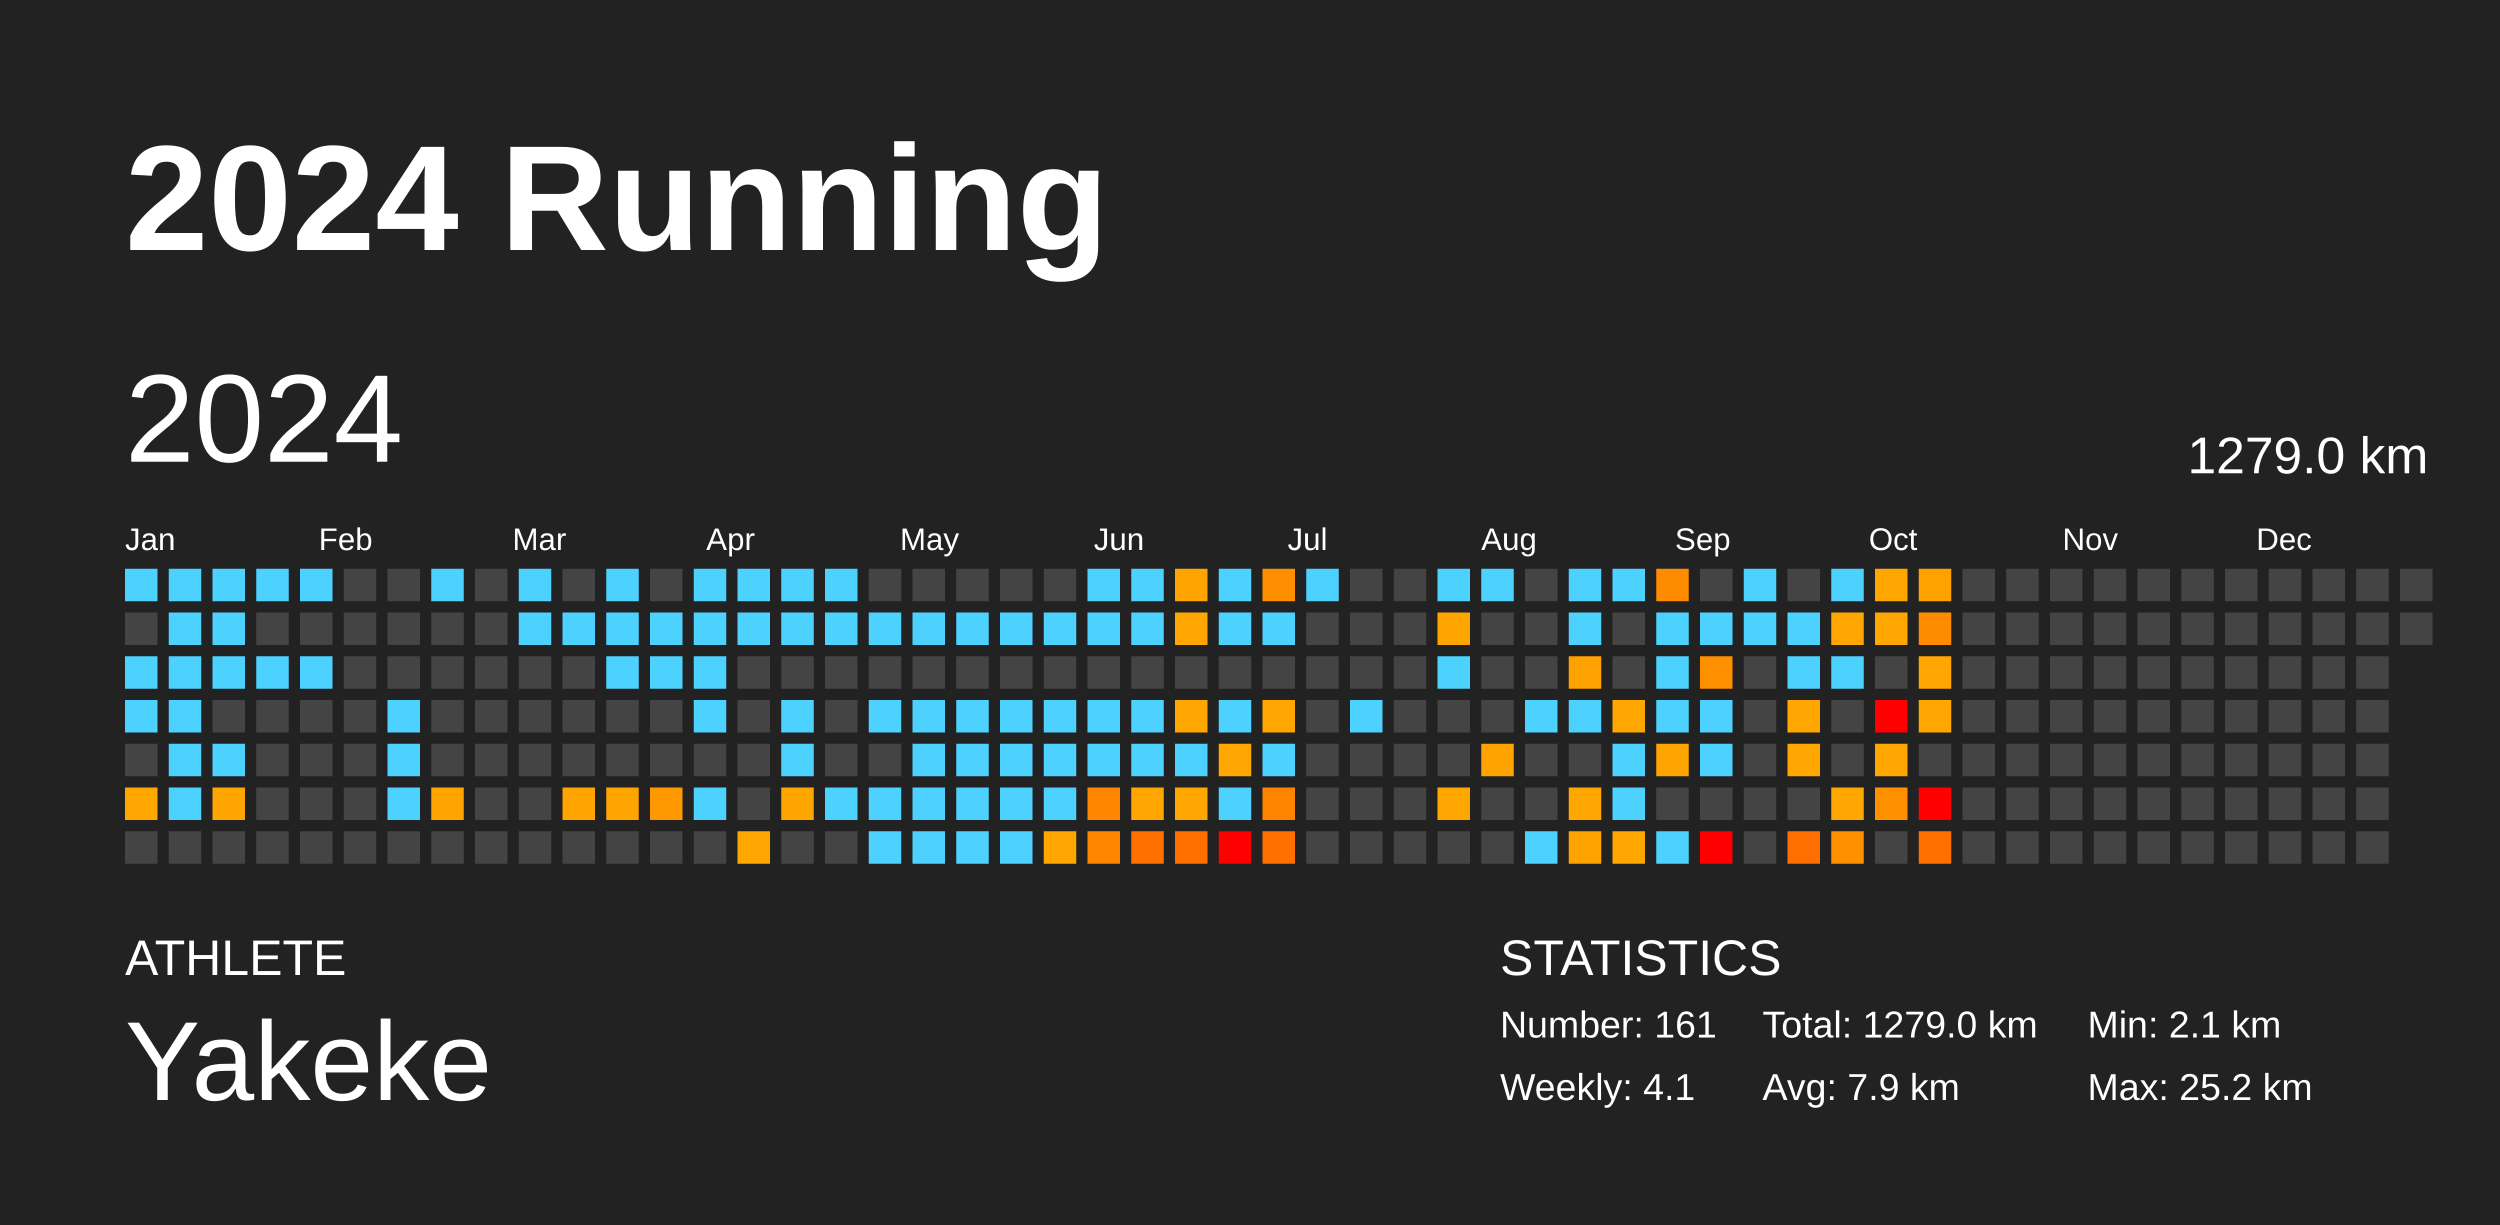
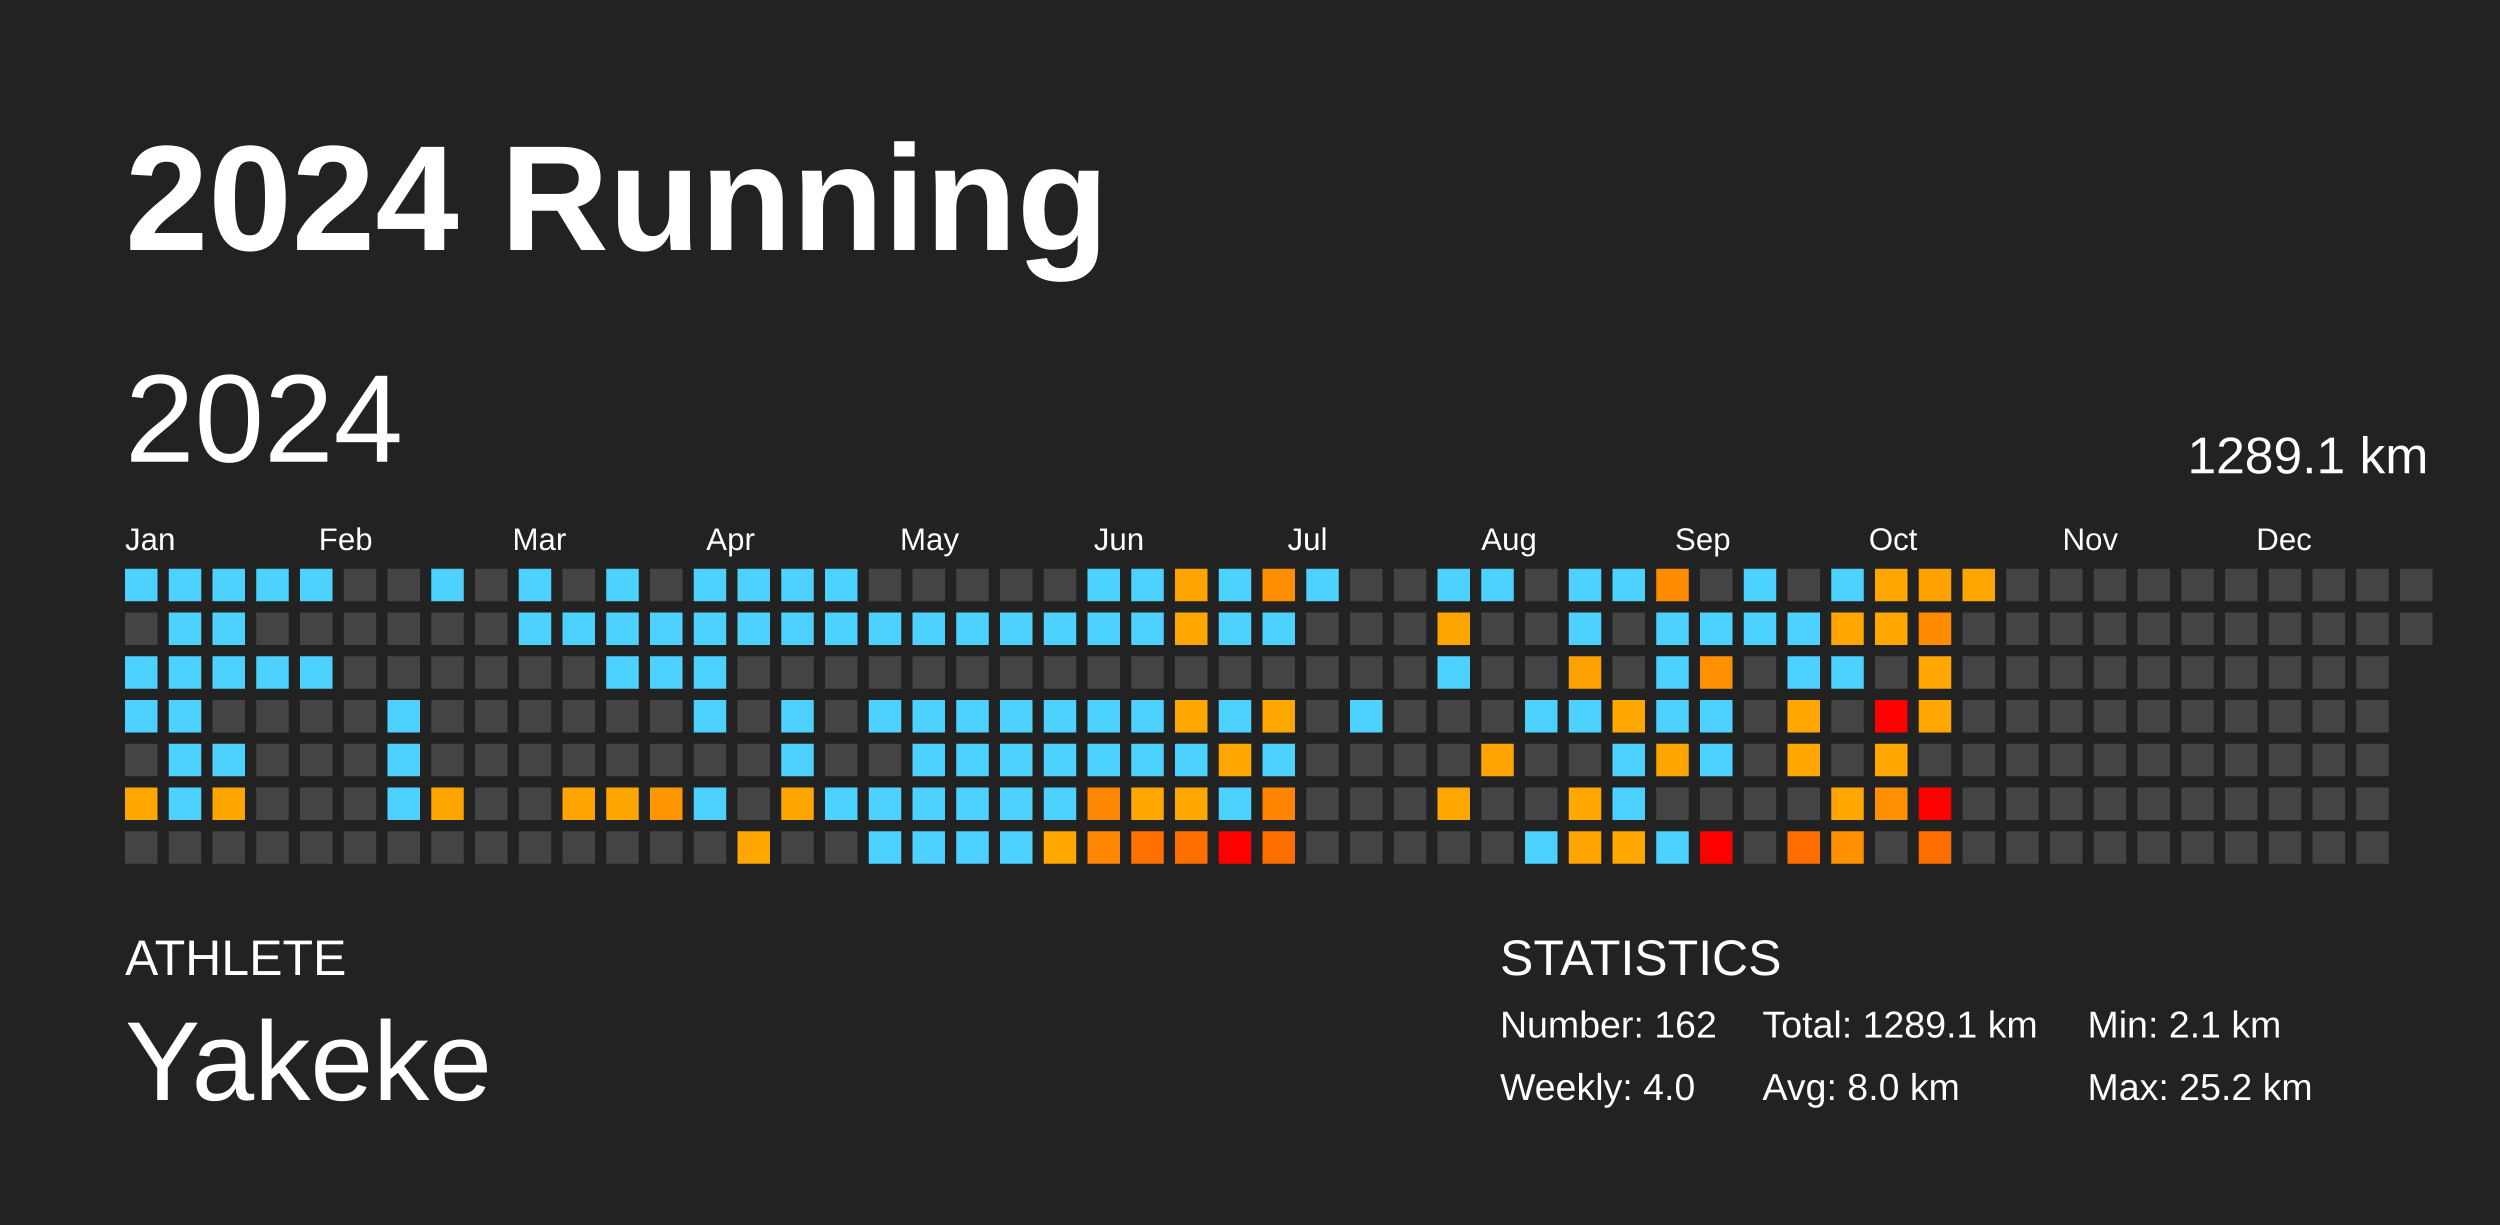
<svg xmlns="http://www.w3.org/2000/svg" baseProfile="full" height="98mm" version="1.1" viewBox="0,0,200,98" width="200mm">
  <defs />
  <rect fill="#222222" height="98" width="200" x="0" y="0" />
  <text fill="#FFFFFF" style="font-size:12px; font-family:Arial; font-weight:bold;" x="10" y="20">2024 Running</text>
  <text fill="#FFFFFF" style="font-size:4px; font-family:Arial" x="10" y="78">ATHLETE</text>
  <text fill="#FFFFFF" style="font-size:9px; font-family:Arial" x="10" y="88">Yakeke</text>
  <text fill="#FFFFFF" style="font-size:4px; font-family:Arial" x="120" y="78">STATISTICS</text>
-   <text fill="#FFFFFF" style="font-size:3px; font-family:Arial" x="120" y="83">Number: 161</text>
-   <text fill="#FFFFFF" style="font-size:3px; font-family:Arial" x="120" y="88">Weekly: 4.1</text>
-   <text fill="#FFFFFF" style="font-size:3px; font-family:Arial" x="141" y="83">Total: 1279.0 km</text>
-   <text fill="#FFFFFF" style="font-size:3px; font-family:Arial" x="141" y="88">Avg: 7.9 km</text>
+   <text fill="#FFFFFF" style="font-size:3px; font-family:Arial" x="120" y="83">Number: 162</text>
+   <text fill="#FFFFFF" style="font-size:3px; font-family:Arial" x="120" y="88">Weekly: 4.0</text>
+   <text fill="#FFFFFF" style="font-size:3px; font-family:Arial" x="141" y="83">Total: 1289.1 km</text>
+   <text fill="#FFFFFF" style="font-size:3px; font-family:Arial" x="141" y="88">Avg: 8.0 km</text>
  <text fill="#FFFFFF" style="font-size:3px; font-family:Arial" x="167" y="83">Min: 2.1 km</text>
  <text fill="#FFFFFF" style="font-size:3px; font-family:Arial" x="167" y="88">Max: 25.2 km</text>
  <text dominant-baseline="hanging" fill="#FFFFFF" style="font-size:10.0px; font-family:Arial;" x="10" y="30">2024</text>
-   <text dominant-baseline="hanging" fill="#FFFFFF" style="font-size:4.125px; font-family:Arial;" x="175" y="35">1279.0 km</text>
+   <text dominant-baseline="hanging" fill="#FFFFFF" style="font-size:4.125px; font-family:Arial;" x="175" y="35">1289.1 km</text>
  <text fill="#FFFFFF" style="font-size:2.5px; font-family:Arial" x="10.0" y="44">Jan</text>
  <text fill="#FFFFFF" style="font-size:2.5px; font-family:Arial" x="25.5" y="44">Feb</text>
  <text fill="#FFFFFF" style="font-size:2.5px; font-family:Arial" x="41.0" y="44">Mar</text>
  <text fill="#FFFFFF" style="font-size:2.5px; font-family:Arial" x="56.5" y="44">Apr</text>
  <text fill="#FFFFFF" style="font-size:2.5px; font-family:Arial" x="72.0" y="44">May</text>
  <text fill="#FFFFFF" style="font-size:2.5px; font-family:Arial" x="87.5" y="44">Jun</text>
  <text fill="#FFFFFF" style="font-size:2.5px; font-family:Arial" x="103.0" y="44">Jul</text>
  <text fill="#FFFFFF" style="font-size:2.5px; font-family:Arial" x="118.5" y="44">Aug</text>
  <text fill="#FFFFFF" style="font-size:2.5px; font-family:Arial" x="134.0" y="44">Sep</text>
  <text fill="#FFFFFF" style="font-size:2.5px; font-family:Arial" x="149.5" y="44">Oct</text>
  <text fill="#FFFFFF" style="font-size:2.5px; font-family:Arial" x="165.0" y="44">Nov</text>
  <text fill="#FFFFFF" style="font-size:2.5px; font-family:Arial" x="180.5" y="44">Dec</text>
  <rect fill="#4dd2ff" height="2.6" width="2.6" x="10.0" y="45.5" />
  <rect fill="#444444" height="2.6" width="2.6" x="10.0" y="49.0" />
  <rect fill="#4dd2ff" height="2.6" width="2.6" x="10.0" y="52.5" />
  <rect fill="#4dd2ff" height="2.6" width="2.6" x="10.0" y="56.0" />
  <rect fill="#444444" height="2.6" width="2.6" x="10.0" y="59.5" />
  <rect fill="#ffa700" height="2.6" width="2.6" x="10.0" y="63.0" />
  <rect fill="#444444" height="2.6" width="2.6" x="10.0" y="66.5" />
  <rect fill="#4dd2ff" height="2.6" width="2.6" x="13.5" y="45.5" />
  <rect fill="#4dd2ff" height="2.6" width="2.6" x="13.5" y="49.0" />
  <rect fill="#4dd2ff" height="2.6" width="2.6" x="13.5" y="52.5" />
  <rect fill="#4dd2ff" height="2.6" width="2.6" x="13.5" y="56.0" />
  <rect fill="#4dd2ff" height="2.6" width="2.6" x="13.5" y="59.5" />
  <rect fill="#4dd2ff" height="2.6" width="2.6" x="13.5" y="63.0" />
  <rect fill="#444444" height="2.6" width="2.6" x="13.5" y="66.5" />
  <rect fill="#4dd2ff" height="2.6" width="2.6" x="17.0" y="45.5" />
  <rect fill="#4dd2ff" height="2.6" width="2.6" x="17.0" y="49.0" />
  <rect fill="#4dd2ff" height="2.6" width="2.6" x="17.0" y="52.5" />
  <rect fill="#444444" height="2.6" width="2.6" x="17.0" y="56.0" />
  <rect fill="#4dd2ff" height="2.6" width="2.6" x="17.0" y="59.5" />
  <rect fill="#ffa500" height="2.6" width="2.6" x="17.0" y="63.0" />
  <rect fill="#444444" height="2.6" width="2.6" x="17.0" y="66.5" />
  <rect fill="#4dd2ff" height="2.6" width="2.6" x="20.5" y="45.5" />
  <rect fill="#444444" height="2.6" width="2.6" x="20.5" y="49.0" />
  <rect fill="#4dd2ff" height="2.6" width="2.6" x="20.5" y="52.5" />
  <rect fill="#444444" height="2.6" width="2.6" x="20.5" y="56.0" />
  <rect fill="#444444" height="2.6" width="2.6" x="20.5" y="59.5" />
  <rect fill="#444444" height="2.6" width="2.6" x="20.5" y="63.0" />
  <rect fill="#444444" height="2.6" width="2.6" x="20.5" y="66.5" />
  <rect fill="#4dd2ff" height="2.6" width="2.6" x="24.0" y="45.5" />
  <rect fill="#444444" height="2.6" width="2.6" x="24.0" y="49.0" />
  <rect fill="#4dd2ff" height="2.6" width="2.6" x="24.0" y="52.5" />
  <rect fill="#444444" height="2.6" width="2.6" x="24.0" y="56.0" />
  <rect fill="#444444" height="2.6" width="2.6" x="24.0" y="59.5" />
  <rect fill="#444444" height="2.6" width="2.6" x="24.0" y="63.0" />
  <rect fill="#444444" height="2.6" width="2.6" x="24.0" y="66.5" />
  <rect fill="#444444" height="2.6" width="2.6" x="27.5" y="45.5" />
  <rect fill="#444444" height="2.6" width="2.6" x="27.5" y="49.0" />
  <rect fill="#444444" height="2.6" width="2.6" x="27.5" y="52.5" />
  <rect fill="#444444" height="2.6" width="2.6" x="27.5" y="56.0" />
  <rect fill="#444444" height="2.6" width="2.6" x="27.5" y="59.5" />
  <rect fill="#444444" height="2.6" width="2.6" x="27.5" y="63.0" />
  <rect fill="#444444" height="2.6" width="2.6" x="27.5" y="66.5" />
  <rect fill="#444444" height="2.6" width="2.6" x="31.0" y="45.5" />
  <rect fill="#444444" height="2.6" width="2.6" x="31.0" y="49.0" />
  <rect fill="#444444" height="2.6" width="2.6" x="31.0" y="52.5" />
  <rect fill="#4dd2ff" height="2.6" width="2.6" x="31.0" y="56.0" />
  <rect fill="#4dd2ff" height="2.6" width="2.6" x="31.0" y="59.5" />
  <rect fill="#4dd2ff" height="2.6" width="2.6" x="31.0" y="63.0" />
  <rect fill="#444444" height="2.6" width="2.6" x="31.0" y="66.5" />
  <rect fill="#4dd2ff" height="2.6" width="2.6" x="34.5" y="45.5" />
  <rect fill="#444444" height="2.6" width="2.6" x="34.5" y="49.0" />
  <rect fill="#444444" height="2.6" width="2.6" x="34.5" y="52.5" />
  <rect fill="#444444" height="2.6" width="2.6" x="34.5" y="56.0" />
  <rect fill="#444444" height="2.6" width="2.6" x="34.5" y="59.5" />
  <rect fill="#ffa500" height="2.6" width="2.6" x="34.5" y="63.0" />
  <rect fill="#444444" height="2.6" width="2.6" x="34.5" y="66.5" />
  <rect fill="#444444" height="2.6" width="2.6" x="38.0" y="45.5" />
  <rect fill="#444444" height="2.6" width="2.6" x="38.0" y="49.0" />
  <rect fill="#444444" height="2.6" width="2.6" x="38.0" y="52.5" />
  <rect fill="#444444" height="2.6" width="2.6" x="38.0" y="56.0" />
  <rect fill="#444444" height="2.6" width="2.6" x="38.0" y="59.5" />
  <rect fill="#444444" height="2.6" width="2.6" x="38.0" y="63.0" />
  <rect fill="#444444" height="2.6" width="2.6" x="38.0" y="66.5" />
  <rect fill="#4dd2ff" height="2.6" width="2.6" x="41.5" y="45.5" />
  <rect fill="#4dd2ff" height="2.6" width="2.6" x="41.5" y="49.0" />
  <rect fill="#444444" height="2.6" width="2.6" x="41.5" y="52.5" />
  <rect fill="#444444" height="2.6" width="2.6" x="41.5" y="56.0" />
  <rect fill="#444444" height="2.6" width="2.6" x="41.5" y="59.5" />
  <rect fill="#444444" height="2.6" width="2.6" x="41.5" y="63.0" />
  <rect fill="#444444" height="2.6" width="2.6" x="41.5" y="66.5" />
  <rect fill="#444444" height="2.6" width="2.6" x="45.0" y="45.5" />
  <rect fill="#4dd2ff" height="2.6" width="2.6" x="45.0" y="49.0" />
  <rect fill="#444444" height="2.6" width="2.6" x="45.0" y="52.5" />
  <rect fill="#444444" height="2.6" width="2.6" x="45.0" y="56.0" />
  <rect fill="#444444" height="2.6" width="2.6" x="45.0" y="59.5" />
  <rect fill="#ffa400" height="2.6" width="2.6" x="45.0" y="63.0" />
  <rect fill="#444444" height="2.6" width="2.6" x="45.0" y="66.5" />
  <rect fill="#4dd2ff" height="2.6" width="2.6" x="48.5" y="45.5" />
  <rect fill="#4dd2ff" height="2.6" width="2.6" x="48.5" y="49.0" />
  <rect fill="#4dd2ff" height="2.6" width="2.6" x="48.5" y="52.5" />
  <rect fill="#444444" height="2.6" width="2.6" x="48.5" y="56.0" />
  <rect fill="#444444" height="2.6" width="2.6" x="48.5" y="59.5" />
  <rect fill="#ffa500" height="2.6" width="2.6" x="48.5" y="63.0" />
  <rect fill="#444444" height="2.6" width="2.6" x="48.5" y="66.5" />
  <rect fill="#444444" height="2.6" width="2.6" x="52.0" y="45.5" />
  <rect fill="#4dd2ff" height="2.6" width="2.6" x="52.0" y="49.0" />
  <rect fill="#4dd2ff" height="2.6" width="2.6" x="52.0" y="52.5" />
  <rect fill="#444444" height="2.6" width="2.6" x="52.0" y="56.0" />
  <rect fill="#444444" height="2.6" width="2.6" x="52.0" y="59.5" />
  <rect fill="#ff9800" height="2.6" width="2.6" x="52.0" y="63.0" />
  <rect fill="#444444" height="2.6" width="2.6" x="52.0" y="66.5" />
  <rect fill="#4dd2ff" height="2.6" width="2.6" x="55.5" y="45.5" />
  <rect fill="#4dd2ff" height="2.6" width="2.6" x="55.5" y="49.0" />
  <rect fill="#4dd2ff" height="2.6" width="2.6" x="55.5" y="52.5" />
  <rect fill="#4dd2ff" height="2.6" width="2.6" x="55.5" y="56.0" />
  <rect fill="#444444" height="2.6" width="2.6" x="55.5" y="59.5" />
  <rect fill="#4dd2ff" height="2.6" width="2.6" x="55.5" y="63.0" />
  <rect fill="#444444" height="2.6" width="2.6" x="55.5" y="66.5" />
  <rect fill="#4dd2ff" height="2.6" width="2.6" x="59.0" y="45.5" />
  <rect fill="#4dd2ff" height="2.6" width="2.6" x="59.0" y="49.0" />
  <rect fill="#444444" height="2.6" width="2.6" x="59.0" y="52.5" />
  <rect fill="#444444" height="2.6" width="2.6" x="59.0" y="56.0" />
  <rect fill="#444444" height="2.6" width="2.6" x="59.0" y="59.5" />
  <rect fill="#444444" height="2.6" width="2.6" x="59.0" y="63.0" />
  <rect fill="#ffa600" height="2.6" width="2.6" x="59.0" y="66.5" />
  <rect fill="#4dd2ff" height="2.6" width="2.6" x="62.5" y="45.5" />
  <rect fill="#4dd2ff" height="2.6" width="2.6" x="62.5" y="49.0" />
  <rect fill="#444444" height="2.6" width="2.6" x="62.5" y="52.5" />
  <rect fill="#4dd2ff" height="2.6" width="2.6" x="62.5" y="56.0" />
  <rect fill="#4dd2ff" height="2.6" width="2.6" x="62.5" y="59.5" />
  <rect fill="#ffa500" height="2.6" width="2.6" x="62.5" y="63.0" />
  <rect fill="#444444" height="2.6" width="2.6" x="62.5" y="66.5" />
  <rect fill="#4dd2ff" height="2.6" width="2.6" x="66.0" y="45.5" />
  <rect fill="#4dd2ff" height="2.6" width="2.6" x="66.0" y="49.0" />
  <rect fill="#444444" height="2.6" width="2.6" x="66.0" y="52.5" />
  <rect fill="#444444" height="2.6" width="2.6" x="66.0" y="56.0" />
  <rect fill="#444444" height="2.6" width="2.6" x="66.0" y="59.5" />
  <rect fill="#4dd2ff" height="2.6" width="2.6" x="66.0" y="63.0" />
  <rect fill="#444444" height="2.6" width="2.6" x="66.0" y="66.5" />
  <rect fill="#444444" height="2.6" width="2.6" x="69.5" y="45.5" />
  <rect fill="#4dd2ff" height="2.6" width="2.6" x="69.5" y="49.0" />
  <rect fill="#444444" height="2.6" width="2.6" x="69.5" y="52.5" />
  <rect fill="#4dd2ff" height="2.6" width="2.6" x="69.5" y="56.0" />
  <rect fill="#444444" height="2.6" width="2.6" x="69.5" y="59.5" />
  <rect fill="#4dd2ff" height="2.6" width="2.6" x="69.5" y="63.0" />
  <rect fill="#4dd2ff" height="2.6" width="2.6" x="69.5" y="66.5" />
  <rect fill="#444444" height="2.6" width="2.6" x="73.0" y="45.5" />
  <rect fill="#4dd2ff" height="2.6" width="2.6" x="73.0" y="49.0" />
  <rect fill="#444444" height="2.6" width="2.6" x="73.0" y="52.5" />
  <rect fill="#4dd2ff" height="2.6" width="2.6" x="73.0" y="56.0" />
  <rect fill="#4dd2ff" height="2.6" width="2.6" x="73.0" y="59.5" />
  <rect fill="#4dd2ff" height="2.6" width="2.6" x="73.0" y="63.0" />
  <rect fill="#4dd2ff" height="2.6" width="2.6" x="73.0" y="66.5" />
  <rect fill="#444444" height="2.6" width="2.6" x="76.5" y="45.5" />
  <rect fill="#4dd2ff" height="2.6" width="2.6" x="76.5" y="49.0" />
  <rect fill="#444444" height="2.6" width="2.6" x="76.5" y="52.5" />
  <rect fill="#4dd2ff" height="2.6" width="2.6" x="76.5" y="56.0" />
  <rect fill="#4dd2ff" height="2.6" width="2.6" x="76.5" y="59.5" />
  <rect fill="#4dd2ff" height="2.6" width="2.6" x="76.5" y="63.0" />
  <rect fill="#4dd2ff" height="2.6" width="2.6" x="76.5" y="66.5" />
  <rect fill="#444444" height="2.6" width="2.6" x="80.0" y="45.5" />
  <rect fill="#4dd2ff" height="2.6" width="2.6" x="80.0" y="49.0" />
  <rect fill="#444444" height="2.6" width="2.6" x="80.0" y="52.5" />
  <rect fill="#4dd2ff" height="2.6" width="2.6" x="80.0" y="56.0" />
  <rect fill="#4dd2ff" height="2.6" width="2.6" x="80.0" y="59.5" />
  <rect fill="#4dd2ff" height="2.6" width="2.6" x="80.0" y="63.0" />
  <rect fill="#4dd2ff" height="2.6" width="2.6" x="80.0" y="66.5" />
  <rect fill="#444444" height="2.6" width="2.6" x="83.5" y="45.5" />
  <rect fill="#4dd2ff" height="2.6" width="2.6" x="83.5" y="49.0" />
  <rect fill="#444444" height="2.6" width="2.6" x="83.5" y="52.5" />
  <rect fill="#4dd2ff" height="2.6" width="2.6" x="83.5" y="56.0" />
  <rect fill="#4dd2ff" height="2.6" width="2.6" x="83.5" y="59.5" />
  <rect fill="#4dd2ff" height="2.6" width="2.6" x="83.5" y="63.0" />
  <rect fill="#ffa700" height="2.6" width="2.6" x="83.5" y="66.5" />
  <rect fill="#4dd2ff" height="2.6" width="2.6" x="87.0" y="45.5" />
  <rect fill="#4dd2ff" height="2.6" width="2.6" x="87.0" y="49.0" />
  <rect fill="#444444" height="2.6" width="2.6" x="87.0" y="52.5" />
  <rect fill="#4dd2ff" height="2.6" width="2.6" x="87.0" y="56.0" />
  <rect fill="#4dd2ff" height="2.6" width="2.6" x="87.0" y="59.5" />
  <rect fill="#ff8600" height="2.6" width="2.6" x="87.0" y="63.0" />
  <rect fill="#ff8600" height="2.6" width="2.6" x="87.0" y="66.5" />
  <rect fill="#4dd2ff" height="2.6" width="2.6" x="90.5" y="45.5" />
  <rect fill="#4dd2ff" height="2.6" width="2.6" x="90.5" y="49.0" />
  <rect fill="#444444" height="2.6" width="2.6" x="90.5" y="52.5" />
  <rect fill="#4dd2ff" height="2.6" width="2.6" x="90.5" y="56.0" />
  <rect fill="#4dd2ff" height="2.6" width="2.6" x="90.5" y="59.5" />
  <rect fill="#ffa700" height="2.6" width="2.6" x="90.5" y="63.0" />
  <rect fill="#ff7000" height="2.6" width="2.6" x="90.5" y="66.5" />
  <rect fill="#ffa400" height="2.6" width="2.6" x="94.0" y="45.5" />
  <rect fill="#ffa700" height="2.6" width="2.6" x="94.0" y="49.0" />
  <rect fill="#444444" height="2.6" width="2.6" x="94.0" y="52.5" />
  <rect fill="#ffa700" height="2.6" width="2.6" x="94.0" y="56.0" />
  <rect fill="#4dd2ff" height="2.6" width="2.6" x="94.0" y="59.5" />
  <rect fill="#ffa600" height="2.6" width="2.6" x="94.0" y="63.0" />
  <rect fill="#ff6f00" height="2.6" width="2.6" x="94.0" y="66.5" />
  <rect fill="#4dd2ff" height="2.6" width="2.6" x="97.5" y="45.5" />
  <rect fill="#4dd2ff" height="2.6" width="2.6" x="97.5" y="49.0" />
  <rect fill="#444444" height="2.6" width="2.6" x="97.5" y="52.5" />
  <rect fill="#4dd2ff" height="2.6" width="2.6" x="97.5" y="56.0" />
  <rect fill="#ffa700" height="2.6" width="2.6" x="97.5" y="59.5" />
  <rect fill="#4dd2ff" height="2.6" width="2.6" x="97.5" y="63.0" />
  <rect fill="red" height="2.6" width="2.6" x="97.5" y="66.5" />
  <rect fill="#ff8e00" height="2.6" width="2.6" x="101.0" y="45.5" />
  <rect fill="#4dd2ff" height="2.6" width="2.6" x="101.0" y="49.0" />
  <rect fill="#444444" height="2.6" width="2.6" x="101.0" y="52.5" />
  <rect fill="#ffa700" height="2.6" width="2.6" x="101.0" y="56.0" />
  <rect fill="#4dd2ff" height="2.6" width="2.6" x="101.0" y="59.5" />
  <rect fill="#ff8500" height="2.6" width="2.6" x="101.0" y="63.0" />
  <rect fill="#ff6f00" height="2.6" width="2.6" x="101.0" y="66.5" />
  <rect fill="#4dd2ff" height="2.6" width="2.6" x="104.5" y="45.5" />
  <rect fill="#444444" height="2.6" width="2.6" x="104.5" y="49.0" />
  <rect fill="#444444" height="2.6" width="2.6" x="104.5" y="52.5" />
  <rect fill="#444444" height="2.6" width="2.6" x="104.5" y="56.0" />
  <rect fill="#444444" height="2.6" width="2.6" x="104.5" y="59.5" />
  <rect fill="#444444" height="2.6" width="2.6" x="104.5" y="63.0" />
  <rect fill="#444444" height="2.6" width="2.6" x="104.5" y="66.5" />
  <rect fill="#444444" height="2.6" width="2.6" x="108.0" y="45.5" />
  <rect fill="#444444" height="2.6" width="2.6" x="108.0" y="49.0" />
  <rect fill="#444444" height="2.6" width="2.6" x="108.0" y="52.5" />
  <rect fill="#4dd2ff" height="2.6" width="2.6" x="108.0" y="56.0" />
  <rect fill="#444444" height="2.6" width="2.6" x="108.0" y="59.5" />
  <rect fill="#444444" height="2.6" width="2.6" x="108.0" y="63.0" />
  <rect fill="#444444" height="2.6" width="2.6" x="108.0" y="66.5" />
  <rect fill="#444444" height="2.6" width="2.6" x="111.5" y="45.5" />
  <rect fill="#444444" height="2.6" width="2.6" x="111.5" y="49.0" />
  <rect fill="#444444" height="2.6" width="2.6" x="111.5" y="52.5" />
  <rect fill="#444444" height="2.6" width="2.6" x="111.5" y="56.0" />
  <rect fill="#444444" height="2.6" width="2.6" x="111.5" y="59.5" />
  <rect fill="#444444" height="2.6" width="2.6" x="111.5" y="63.0" />
  <rect fill="#444444" height="2.6" width="2.6" x="111.5" y="66.5" />
  <rect fill="#4dd2ff" height="2.6" width="2.6" x="115.0" y="45.5" />
  <rect fill="#ffa500" height="2.6" width="2.6" x="115.0" y="49.0" />
  <rect fill="#4dd2ff" height="2.6" width="2.6" x="115.0" y="52.5" />
  <rect fill="#444444" height="2.6" width="2.6" x="115.0" y="56.0" />
  <rect fill="#444444" height="2.6" width="2.6" x="115.0" y="59.5" />
  <rect fill="#ffa700" height="2.6" width="2.6" x="115.0" y="63.0" />
  <rect fill="#444444" height="2.6" width="2.6" x="115.0" y="66.5" />
  <rect fill="#4dd2ff" height="2.6" width="2.6" x="118.5" y="45.5" />
  <rect fill="#444444" height="2.6" width="2.6" x="118.5" y="49.0" />
  <rect fill="#444444" height="2.6" width="2.6" x="118.5" y="52.5" />
  <rect fill="#444444" height="2.6" width="2.6" x="118.5" y="56.0" />
  <rect fill="#ffa300" height="2.6" width="2.6" x="118.5" y="59.5" />
  <rect fill="#444444" height="2.6" width="2.6" x="118.5" y="63.0" />
  <rect fill="#444444" height="2.6" width="2.6" x="118.5" y="66.5" />
  <rect fill="#444444" height="2.6" width="2.6" x="122.0" y="45.5" />
  <rect fill="#444444" height="2.6" width="2.6" x="122.0" y="49.0" />
  <rect fill="#444444" height="2.6" width="2.6" x="122.0" y="52.5" />
  <rect fill="#4dd2ff" height="2.6" width="2.6" x="122.0" y="56.0" />
  <rect fill="#444444" height="2.6" width="2.6" x="122.0" y="59.5" />
  <rect fill="#444444" height="2.6" width="2.6" x="122.0" y="63.0" />
  <rect fill="#4dd2ff" height="2.6" width="2.6" x="122.0" y="66.5" />
  <rect fill="#4dd2ff" height="2.6" width="2.6" x="125.5" y="45.5" />
  <rect fill="#4dd2ff" height="2.6" width="2.6" x="125.5" y="49.0" />
  <rect fill="#ffa100" height="2.6" width="2.6" x="125.5" y="52.5" />
  <rect fill="#4dd2ff" height="2.6" width="2.6" x="125.5" y="56.0" />
  <rect fill="#444444" height="2.6" width="2.6" x="125.5" y="59.5" />
  <rect fill="#ffa600" height="2.6" width="2.6" x="125.5" y="63.0" />
  <rect fill="#ffa300" height="2.6" width="2.6" x="125.5" y="66.5" />
  <rect fill="#4dd2ff" height="2.6" width="2.6" x="129.0" y="45.5" />
  <rect fill="#444444" height="2.6" width="2.6" x="129.0" y="49.0" />
  <rect fill="#444444" height="2.6" width="2.6" x="129.0" y="52.5" />
  <rect fill="#ffa600" height="2.6" width="2.6" x="129.0" y="56.0" />
  <rect fill="#4dd2ff" height="2.6" width="2.6" x="129.0" y="59.5" />
  <rect fill="#4dd2ff" height="2.6" width="2.6" x="129.0" y="63.0" />
  <rect fill="#ffa700" height="2.6" width="2.6" x="129.0" y="66.5" />
  <rect fill="#ff8b00" height="2.6" width="2.6" x="132.5" y="45.5" />
  <rect fill="#4dd2ff" height="2.6" width="2.6" x="132.5" y="49.0" />
  <rect fill="#4dd2ff" height="2.6" width="2.6" x="132.5" y="52.5" />
  <rect fill="#4dd2ff" height="2.6" width="2.6" x="132.5" y="56.0" />
  <rect fill="#ffa500" height="2.6" width="2.6" x="132.5" y="59.5" />
  <rect fill="#444444" height="2.6" width="2.6" x="132.5" y="63.0" />
  <rect fill="#4dd2ff" height="2.6" width="2.6" x="132.5" y="66.5" />
  <rect fill="#444444" height="2.6" width="2.6" x="136.0" y="45.5" />
  <rect fill="#4dd2ff" height="2.6" width="2.6" x="136.0" y="49.0" />
  <rect fill="#ff9000" height="2.6" width="2.6" x="136.0" y="52.5" />
  <rect fill="#4dd2ff" height="2.6" width="2.6" x="136.0" y="56.0" />
  <rect fill="#4dd2ff" height="2.6" width="2.6" x="136.0" y="59.5" />
  <rect fill="#444444" height="2.6" width="2.6" x="136.0" y="63.0" />
  <rect fill="red" height="2.6" width="2.6" x="136.0" y="66.5" />
  <rect fill="#4dd2ff" height="2.6" width="2.6" x="139.5" y="45.5" />
  <rect fill="#4dd2ff" height="2.6" width="2.6" x="139.5" y="49.0" />
  <rect fill="#444444" height="2.6" width="2.6" x="139.5" y="52.5" />
  <rect fill="#444444" height="2.6" width="2.6" x="139.5" y="56.0" />
  <rect fill="#444444" height="2.6" width="2.6" x="139.5" y="59.5" />
  <rect fill="#444444" height="2.6" width="2.6" x="139.5" y="63.0" />
  <rect fill="#444444" height="2.6" width="2.6" x="139.5" y="66.5" />
  <rect fill="#444444" height="2.6" width="2.6" x="143.0" y="45.5" />
  <rect fill="#4dd2ff" height="2.6" width="2.6" x="143.0" y="49.0" />
  <rect fill="#4dd2ff" height="2.6" width="2.6" x="143.0" y="52.5" />
  <rect fill="#ffa700" height="2.6" width="2.6" x="143.0" y="56.0" />
  <rect fill="#ffa600" height="2.6" width="2.6" x="143.0" y="59.5" />
  <rect fill="#444444" height="2.6" width="2.6" x="143.0" y="63.0" />
  <rect fill="#ff6e00" height="2.6" width="2.6" x="143.0" y="66.5" />
  <rect fill="#4dd2ff" height="2.6" width="2.6" x="146.5" y="45.5" />
  <rect fill="#ffa600" height="2.6" width="2.6" x="146.5" y="49.0" />
  <rect fill="#4dd2ff" height="2.6" width="2.6" x="146.5" y="52.5" />
  <rect fill="#444444" height="2.6" width="2.6" x="146.5" y="56.0" />
  <rect fill="#444444" height="2.6" width="2.6" x="146.5" y="59.5" />
  <rect fill="#ffa600" height="2.6" width="2.6" x="146.5" y="63.0" />
  <rect fill="#ff9100" height="2.6" width="2.6" x="146.5" y="66.5" />
  <rect fill="#ffa600" height="2.6" width="2.6" x="150.0" y="45.5" />
  <rect fill="#ffa700" height="2.6" width="2.6" x="150.0" y="49.0" />
  <rect fill="#444444" height="2.6" width="2.6" x="150.0" y="52.5" />
  <rect fill="red" height="2.6" width="2.6" x="150.0" y="56.0" />
  <rect fill="#ffa700" height="2.6" width="2.6" x="150.0" y="59.5" />
  <rect fill="#ff9100" height="2.6" width="2.6" x="150.0" y="63.0" />
  <rect fill="#444444" height="2.6" width="2.6" x="150.0" y="66.5" />
  <rect fill="#ffa200" height="2.6" width="2.6" x="153.5" y="45.5" />
  <rect fill="#ff8c00" height="2.6" width="2.6" x="153.5" y="49.0" />
  <rect fill="#ffa700" height="2.6" width="2.6" x="153.5" y="52.5" />
  <rect fill="#ffa700" height="2.6" width="2.6" x="153.5" y="56.0" />
  <rect fill="#444444" height="2.6" width="2.6" x="153.5" y="59.5" />
  <rect fill="red" height="2.6" width="2.6" x="153.5" y="63.0" />
  <rect fill="#ff6f00" height="2.6" width="2.6" x="153.5" y="66.5" />
-   <rect fill="#444444" height="2.6" width="2.6" x="157.0" y="45.5" />
+   <rect fill="#ffa700" height="2.6" width="2.6" x="157.0" y="45.5" />
  <rect fill="#444444" height="2.6" width="2.6" x="157.0" y="49.0" />
  <rect fill="#444444" height="2.6" width="2.6" x="157.0" y="52.5" />
  <rect fill="#444444" height="2.6" width="2.6" x="157.0" y="56.0" />
  <rect fill="#444444" height="2.6" width="2.6" x="157.0" y="59.5" />
  <rect fill="#444444" height="2.6" width="2.6" x="157.0" y="63.0" />
  <rect fill="#444444" height="2.6" width="2.6" x="157.0" y="66.5" />
  <rect fill="#444444" height="2.6" width="2.6" x="160.5" y="45.5" />
  <rect fill="#444444" height="2.6" width="2.6" x="160.5" y="49.0" />
  <rect fill="#444444" height="2.6" width="2.6" x="160.5" y="52.5" />
  <rect fill="#444444" height="2.6" width="2.6" x="160.5" y="56.0" />
  <rect fill="#444444" height="2.6" width="2.6" x="160.5" y="59.5" />
  <rect fill="#444444" height="2.6" width="2.6" x="160.5" y="63.0" />
  <rect fill="#444444" height="2.6" width="2.6" x="160.5" y="66.5" />
  <rect fill="#444444" height="2.6" width="2.6" x="164.0" y="45.5" />
  <rect fill="#444444" height="2.6" width="2.6" x="164.0" y="49.0" />
  <rect fill="#444444" height="2.6" width="2.6" x="164.0" y="52.5" />
  <rect fill="#444444" height="2.6" width="2.6" x="164.0" y="56.0" />
  <rect fill="#444444" height="2.6" width="2.6" x="164.0" y="59.5" />
  <rect fill="#444444" height="2.6" width="2.6" x="164.0" y="63.0" />
  <rect fill="#444444" height="2.6" width="2.6" x="164.0" y="66.5" />
  <rect fill="#444444" height="2.6" width="2.6" x="167.5" y="45.5" />
  <rect fill="#444444" height="2.6" width="2.6" x="167.5" y="49.0" />
  <rect fill="#444444" height="2.6" width="2.6" x="167.5" y="52.5" />
  <rect fill="#444444" height="2.6" width="2.6" x="167.5" y="56.0" />
  <rect fill="#444444" height="2.6" width="2.6" x="167.5" y="59.5" />
  <rect fill="#444444" height="2.6" width="2.6" x="167.5" y="63.0" />
  <rect fill="#444444" height="2.6" width="2.6" x="167.5" y="66.5" />
  <rect fill="#444444" height="2.6" width="2.6" x="171.0" y="45.5" />
  <rect fill="#444444" height="2.6" width="2.6" x="171.0" y="49.0" />
  <rect fill="#444444" height="2.6" width="2.6" x="171.0" y="52.5" />
  <rect fill="#444444" height="2.6" width="2.6" x="171.0" y="56.0" />
  <rect fill="#444444" height="2.6" width="2.6" x="171.0" y="59.5" />
  <rect fill="#444444" height="2.6" width="2.6" x="171.0" y="63.0" />
  <rect fill="#444444" height="2.6" width="2.6" x="171.0" y="66.5" />
  <rect fill="#444444" height="2.6" width="2.6" x="174.5" y="45.5" />
  <rect fill="#444444" height="2.6" width="2.6" x="174.5" y="49.0" />
  <rect fill="#444444" height="2.6" width="2.6" x="174.5" y="52.5" />
  <rect fill="#444444" height="2.6" width="2.6" x="174.5" y="56.0" />
  <rect fill="#444444" height="2.6" width="2.6" x="174.5" y="59.5" />
  <rect fill="#444444" height="2.6" width="2.6" x="174.5" y="63.0" />
  <rect fill="#444444" height="2.6" width="2.6" x="174.5" y="66.5" />
  <rect fill="#444444" height="2.6" width="2.6" x="178.0" y="45.5" />
  <rect fill="#444444" height="2.6" width="2.6" x="178.0" y="49.0" />
  <rect fill="#444444" height="2.6" width="2.6" x="178.0" y="52.5" />
  <rect fill="#444444" height="2.6" width="2.6" x="178.0" y="56.0" />
  <rect fill="#444444" height="2.6" width="2.6" x="178.0" y="59.5" />
  <rect fill="#444444" height="2.6" width="2.6" x="178.0" y="63.0" />
  <rect fill="#444444" height="2.6" width="2.6" x="178.0" y="66.5" />
  <rect fill="#444444" height="2.6" width="2.6" x="181.5" y="45.5" />
  <rect fill="#444444" height="2.6" width="2.6" x="181.5" y="49.0" />
  <rect fill="#444444" height="2.6" width="2.6" x="181.5" y="52.5" />
  <rect fill="#444444" height="2.6" width="2.6" x="181.5" y="56.0" />
  <rect fill="#444444" height="2.6" width="2.6" x="181.5" y="59.5" />
  <rect fill="#444444" height="2.6" width="2.6" x="181.5" y="63.0" />
  <rect fill="#444444" height="2.6" width="2.6" x="181.5" y="66.5" />
  <rect fill="#444444" height="2.6" width="2.6" x="185.0" y="45.5" />
  <rect fill="#444444" height="2.6" width="2.6" x="185.0" y="49.0" />
  <rect fill="#444444" height="2.6" width="2.6" x="185.0" y="52.5" />
  <rect fill="#444444" height="2.6" width="2.6" x="185.0" y="56.0" />
  <rect fill="#444444" height="2.6" width="2.6" x="185.0" y="59.5" />
  <rect fill="#444444" height="2.6" width="2.6" x="185.0" y="63.0" />
  <rect fill="#444444" height="2.6" width="2.6" x="185.0" y="66.5" />
  <rect fill="#444444" height="2.6" width="2.6" x="188.5" y="45.5" />
  <rect fill="#444444" height="2.6" width="2.6" x="188.5" y="49.0" />
  <rect fill="#444444" height="2.6" width="2.6" x="188.5" y="52.5" />
  <rect fill="#444444" height="2.6" width="2.6" x="188.5" y="56.0" />
  <rect fill="#444444" height="2.6" width="2.6" x="188.5" y="59.5" />
  <rect fill="#444444" height="2.6" width="2.6" x="188.5" y="63.0" />
  <rect fill="#444444" height="2.6" width="2.6" x="188.5" y="66.5" />
  <rect fill="#444444" height="2.6" width="2.6" x="192.0" y="45.5" />
  <rect fill="#444444" height="2.6" width="2.6" x="192.0" y="49.0" />
</svg>
